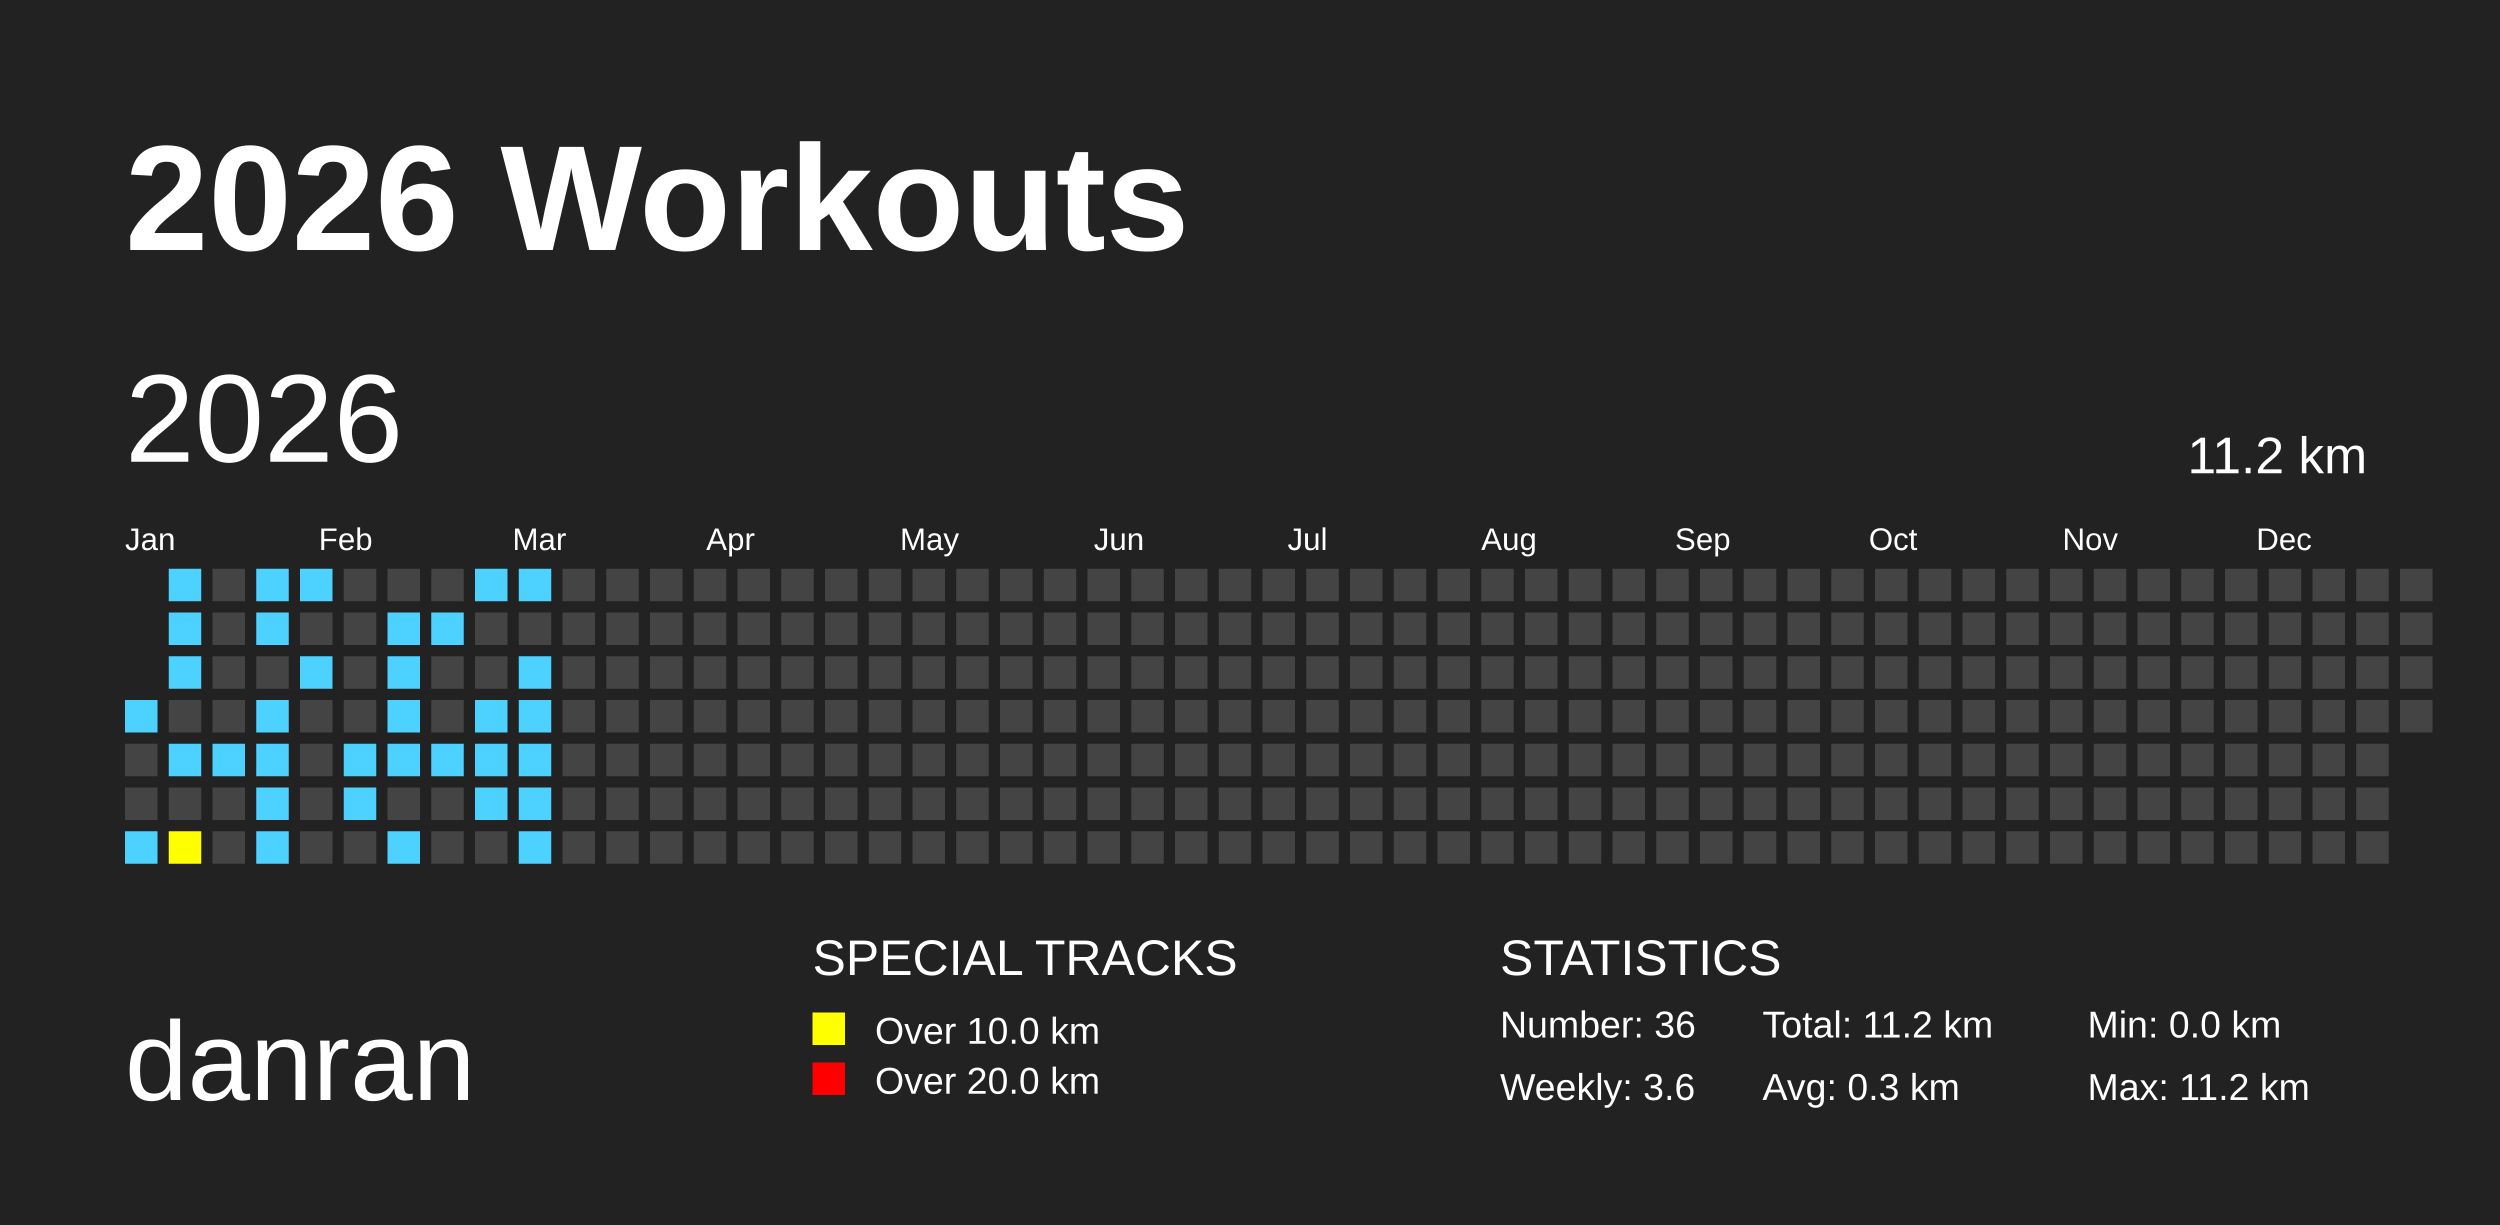
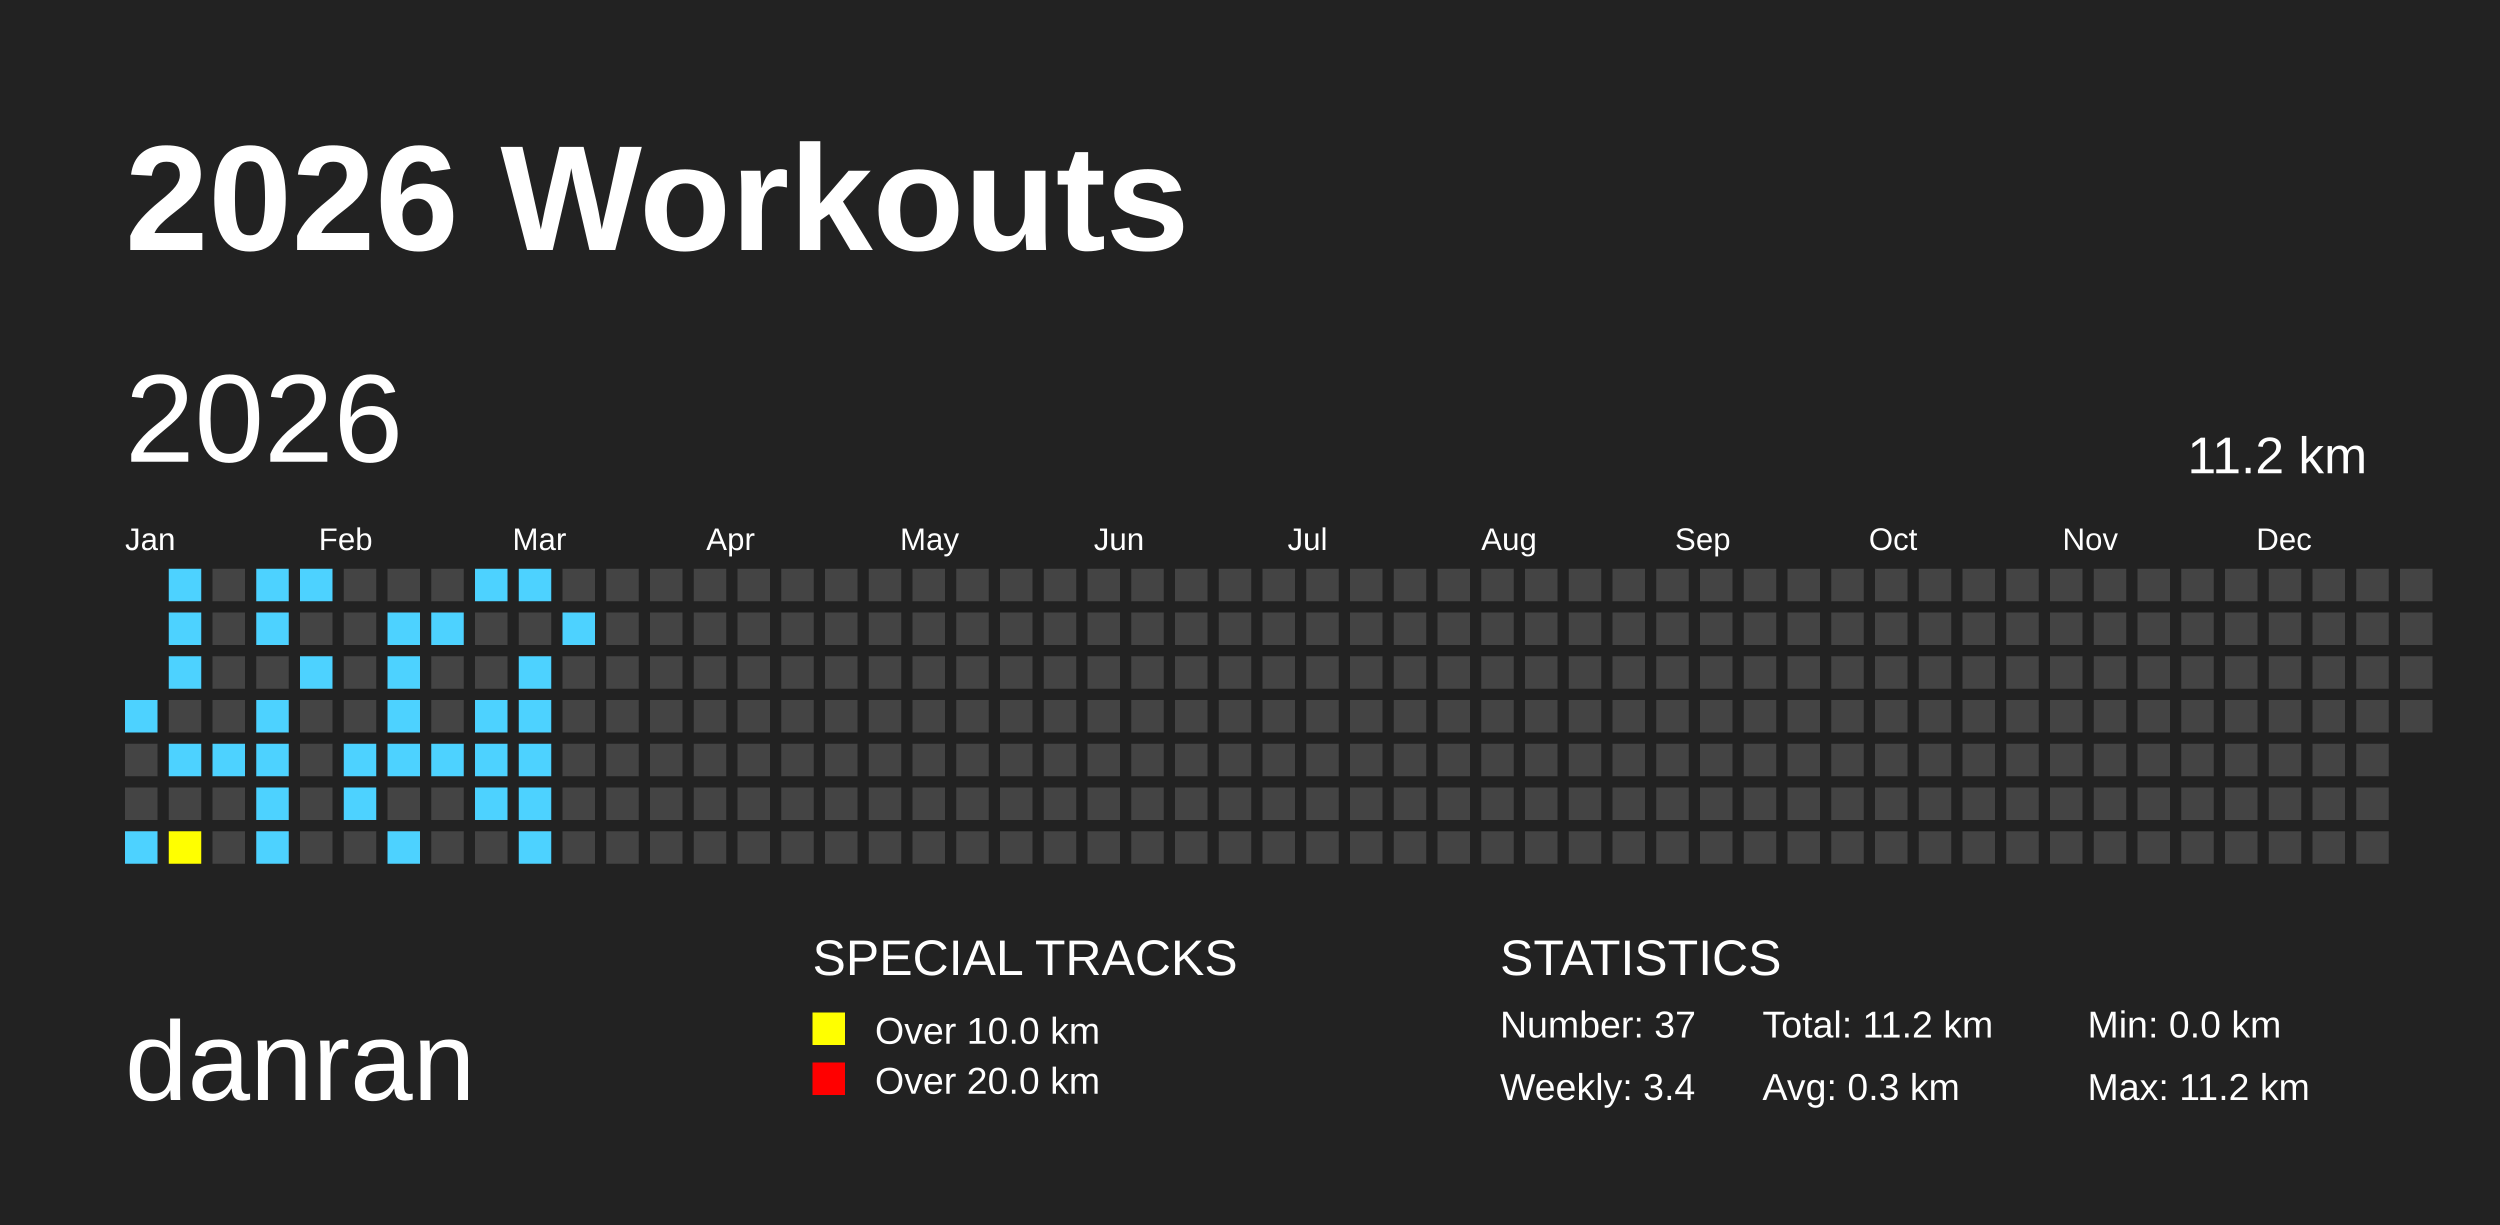
<svg xmlns="http://www.w3.org/2000/svg" baseProfile="full" height="98mm" version="1.1" viewBox="0,0,200,98" width="200mm">
  <defs />
  <rect fill="#222222" height="98" width="200" x="0" y="0" />
  <text fill="#FFFFFF" style="font-size:12px; font-family:Arial; font-weight:bold;" x="10" y="20">2026 Workouts</text>
  <text fill="#FFFFFF" style="font-size:9px; font-family:Arial" x="10" y="88">danran</text>
  <text fill="#FFFFFF" style="font-size:4px; font-family:Arial" x="65" y="78">SPECIAL TRACKS</text>
  <rect fill="yellow" height="2.6" width="2.6" x="65" y="81" />
  <text fill="#FFFFFF" style="font-size:3px; font-family:Arial" x="70" y="83.5">Over 10.0 km</text>
  <rect fill="red" height="2.6" width="2.6" x="65" y="85" />
  <text fill="#FFFFFF" style="font-size:3px; font-family:Arial" x="70" y="87.5">Over 20.0 km</text>
  <text fill="#FFFFFF" style="font-size:4px; font-family:Arial" x="120" y="78">STATISTICS</text>
-   <text fill="#FFFFFF" style="font-size:3px; font-family:Arial" x="120" y="83">Number: 36</text>
-   <text fill="#FFFFFF" style="font-size:3px; font-family:Arial" x="120" y="88">Weekly: 3.6</text>
+   <text fill="#FFFFFF" style="font-size:3px; font-family:Arial" x="120" y="83">Number: 37</text>
+   <text fill="#FFFFFF" style="font-size:3px; font-family:Arial" x="120" y="88">Weekly: 3.4</text>
  <text fill="#FFFFFF" style="font-size:3px; font-family:Arial" x="141" y="83">Total: 11.2 km</text>
  <text fill="#FFFFFF" style="font-size:3px; font-family:Arial" x="141" y="88">Avg: 0.3 km</text>
  <text fill="#FFFFFF" style="font-size:3px; font-family:Arial" x="167" y="83">Min: 0.0 km</text>
  <text fill="#FFFFFF" style="font-size:3px; font-family:Arial" x="167" y="88">Max: 11.2 km</text>
  <text dominant-baseline="hanging" fill="#FFFFFF" style="font-size:10.0px; font-family:Arial;" x="10" y="30">2026</text>
  <text dominant-baseline="hanging" fill="#FFFFFF" style="font-size:4.125px; font-family:Arial;" x="175" y="35">11.2 km</text>
  <text fill="#FFFFFF" style="font-size:2.5px; font-family:Arial" x="10.0" y="44">Jan</text>
  <text fill="#FFFFFF" style="font-size:2.5px; font-family:Arial" x="25.5" y="44">Feb</text>
  <text fill="#FFFFFF" style="font-size:2.5px; font-family:Arial" x="41.0" y="44">Mar</text>
  <text fill="#FFFFFF" style="font-size:2.5px; font-family:Arial" x="56.5" y="44">Apr</text>
  <text fill="#FFFFFF" style="font-size:2.5px; font-family:Arial" x="72.0" y="44">May</text>
  <text fill="#FFFFFF" style="font-size:2.5px; font-family:Arial" x="87.5" y="44">Jun</text>
  <text fill="#FFFFFF" style="font-size:2.5px; font-family:Arial" x="103.0" y="44">Jul</text>
  <text fill="#FFFFFF" style="font-size:2.5px; font-family:Arial" x="118.5" y="44">Aug</text>
  <text fill="#FFFFFF" style="font-size:2.5px; font-family:Arial" x="134.0" y="44">Sep</text>
  <text fill="#FFFFFF" style="font-size:2.5px; font-family:Arial" x="149.5" y="44">Oct</text>
  <text fill="#FFFFFF" style="font-size:2.5px; font-family:Arial" x="165.0" y="44">Nov</text>
  <text fill="#FFFFFF" style="font-size:2.5px; font-family:Arial" x="180.5" y="44">Dec</text>
  <rect fill="#4DD2FF" height="2.6" width="2.6" x="10.0" y="56.0" />
  <rect fill="#444444" height="2.6" width="2.6" x="10.0" y="59.5" />
  <rect fill="#444444" height="2.6" width="2.6" x="10.0" y="63.0" />
  <rect fill="#4DD2FF" height="2.6" width="2.6" x="10.0" y="66.5" />
  <rect fill="#4DD2FF" height="2.6" width="2.6" x="13.5" y="45.5" />
  <rect fill="#4DD2FF" height="2.6" width="2.6" x="13.5" y="49.0" />
  <rect fill="#4DD2FF" height="2.6" width="2.6" x="13.5" y="52.5" />
  <rect fill="#444444" height="2.6" width="2.6" x="13.5" y="56.0" />
  <rect fill="#4DD2FF" height="2.6" width="2.6" x="13.5" y="59.5" />
  <rect fill="#444444" height="2.6" width="2.6" x="13.5" y="63.0" />
  <rect fill="yellow" height="2.6" width="2.6" x="13.5" y="66.5" />
  <rect fill="#444444" height="2.6" width="2.6" x="17.0" y="45.5" />
  <rect fill="#444444" height="2.6" width="2.6" x="17.0" y="49.0" />
  <rect fill="#444444" height="2.6" width="2.6" x="17.0" y="52.5" />
  <rect fill="#444444" height="2.6" width="2.6" x="17.0" y="56.0" />
  <rect fill="#4DD2FF" height="2.6" width="2.6" x="17.0" y="59.5" />
  <rect fill="#444444" height="2.6" width="2.6" x="17.0" y="63.0" />
  <rect fill="#444444" height="2.6" width="2.6" x="17.0" y="66.5" />
  <rect fill="#4DD2FF" height="2.6" width="2.6" x="20.5" y="45.5" />
  <rect fill="#4DD2FF" height="2.6" width="2.6" x="20.5" y="49.0" />
  <rect fill="#444444" height="2.6" width="2.6" x="20.5" y="52.5" />
  <rect fill="#4DD2FF" height="2.6" width="2.6" x="20.5" y="56.0" />
  <rect fill="#4DD2FF" height="2.6" width="2.6" x="20.5" y="59.5" />
  <rect fill="#4DD2FF" height="2.6" width="2.6" x="20.5" y="63.0" />
  <rect fill="#4DD2FF" height="2.6" width="2.6" x="20.5" y="66.5" />
  <rect fill="#4DD2FF" height="2.6" width="2.6" x="24.0" y="45.5" />
  <rect fill="#444444" height="2.6" width="2.6" x="24.0" y="49.0" />
  <rect fill="#4DD2FF" height="2.6" width="2.6" x="24.0" y="52.5" />
  <rect fill="#444444" height="2.6" width="2.6" x="24.0" y="56.0" />
  <rect fill="#444444" height="2.6" width="2.6" x="24.0" y="59.5" />
  <rect fill="#444444" height="2.6" width="2.6" x="24.0" y="63.0" />
  <rect fill="#444444" height="2.6" width="2.6" x="24.0" y="66.5" />
  <rect fill="#444444" height="2.6" width="2.6" x="27.5" y="45.5" />
  <rect fill="#444444" height="2.6" width="2.6" x="27.5" y="49.0" />
  <rect fill="#444444" height="2.6" width="2.6" x="27.5" y="52.5" />
  <rect fill="#444444" height="2.6" width="2.6" x="27.5" y="56.0" />
  <rect fill="#4DD2FF" height="2.6" width="2.6" x="27.5" y="59.5" />
  <rect fill="#4DD2FF" height="2.6" width="2.6" x="27.5" y="63.0" />
  <rect fill="#444444" height="2.6" width="2.6" x="27.5" y="66.5" />
  <rect fill="#444444" height="2.6" width="2.6" x="31.0" y="45.5" />
  <rect fill="#4DD2FF" height="2.6" width="2.6" x="31.0" y="49.0" />
  <rect fill="#4DD2FF" height="2.6" width="2.6" x="31.0" y="52.5" />
  <rect fill="#4DD2FF" height="2.6" width="2.6" x="31.0" y="56.0" />
  <rect fill="#4DD2FF" height="2.6" width="2.6" x="31.0" y="59.5" />
  <rect fill="#444444" height="2.6" width="2.6" x="31.0" y="63.0" />
  <rect fill="#4DD2FF" height="2.6" width="2.6" x="31.0" y="66.5" />
  <rect fill="#444444" height="2.6" width="2.6" x="34.5" y="45.5" />
  <rect fill="#4DD2FF" height="2.6" width="2.6" x="34.5" y="49.0" />
  <rect fill="#444444" height="2.6" width="2.6" x="34.5" y="52.5" />
  <rect fill="#444444" height="2.6" width="2.6" x="34.5" y="56.0" />
  <rect fill="#4DD2FF" height="2.6" width="2.6" x="34.5" y="59.5" />
  <rect fill="#444444" height="2.6" width="2.6" x="34.5" y="63.0" />
  <rect fill="#444444" height="2.6" width="2.6" x="34.5" y="66.5" />
  <rect fill="#4DD2FF" height="2.6" width="2.6" x="38.0" y="45.5" />
  <rect fill="#444444" height="2.6" width="2.6" x="38.0" y="49.0" />
  <rect fill="#444444" height="2.6" width="2.6" x="38.0" y="52.5" />
  <rect fill="#4DD2FF" height="2.6" width="2.6" x="38.0" y="56.0" />
  <rect fill="#4DD2FF" height="2.6" width="2.6" x="38.0" y="59.5" />
  <rect fill="#4DD2FF" height="2.6" width="2.6" x="38.0" y="63.0" />
  <rect fill="#444444" height="2.6" width="2.6" x="38.0" y="66.5" />
  <rect fill="#4DD2FF" height="2.6" width="2.6" x="41.5" y="45.5" />
  <rect fill="#444444" height="2.6" width="2.6" x="41.5" y="49.0" />
  <rect fill="#4DD2FF" height="2.6" width="2.6" x="41.5" y="52.5" />
  <rect fill="#4DD2FF" height="2.6" width="2.6" x="41.5" y="56.0" />
  <rect fill="#4DD2FF" height="2.6" width="2.6" x="41.5" y="59.5" />
  <rect fill="#4DD2FF" height="2.6" width="2.6" x="41.5" y="63.0" />
  <rect fill="#4DD2FF" height="2.6" width="2.6" x="41.5" y="66.5" />
  <rect fill="#444444" height="2.6" width="2.6" x="45.0" y="45.5" />
-   <rect fill="#444444" height="2.6" width="2.6" x="45.0" y="49.0" />
+   <rect fill="#4DD2FF" height="2.6" width="2.6" x="45.0" y="49.0" />
  <rect fill="#444444" height="2.6" width="2.6" x="45.0" y="52.5" />
  <rect fill="#444444" height="2.6" width="2.6" x="45.0" y="56.0" />
  <rect fill="#444444" height="2.6" width="2.6" x="45.0" y="59.5" />
  <rect fill="#444444" height="2.6" width="2.6" x="45.0" y="63.0" />
  <rect fill="#444444" height="2.6" width="2.6" x="45.0" y="66.5" />
  <rect fill="#444444" height="2.6" width="2.6" x="48.5" y="45.5" />
  <rect fill="#444444" height="2.6" width="2.6" x="48.5" y="49.0" />
  <rect fill="#444444" height="2.6" width="2.6" x="48.5" y="52.5" />
  <rect fill="#444444" height="2.6" width="2.6" x="48.5" y="56.0" />
  <rect fill="#444444" height="2.6" width="2.6" x="48.5" y="59.5" />
  <rect fill="#444444" height="2.6" width="2.6" x="48.5" y="63.0" />
  <rect fill="#444444" height="2.6" width="2.6" x="48.5" y="66.5" />
  <rect fill="#444444" height="2.6" width="2.6" x="52.0" y="45.5" />
  <rect fill="#444444" height="2.6" width="2.6" x="52.0" y="49.0" />
  <rect fill="#444444" height="2.6" width="2.6" x="52.0" y="52.5" />
  <rect fill="#444444" height="2.6" width="2.6" x="52.0" y="56.0" />
  <rect fill="#444444" height="2.6" width="2.6" x="52.0" y="59.5" />
  <rect fill="#444444" height="2.6" width="2.6" x="52.0" y="63.0" />
  <rect fill="#444444" height="2.6" width="2.6" x="52.0" y="66.5" />
  <rect fill="#444444" height="2.6" width="2.6" x="55.5" y="45.5" />
  <rect fill="#444444" height="2.6" width="2.6" x="55.5" y="49.0" />
  <rect fill="#444444" height="2.6" width="2.6" x="55.5" y="52.5" />
  <rect fill="#444444" height="2.6" width="2.6" x="55.5" y="56.0" />
  <rect fill="#444444" height="2.6" width="2.6" x="55.5" y="59.5" />
  <rect fill="#444444" height="2.6" width="2.6" x="55.5" y="63.0" />
  <rect fill="#444444" height="2.6" width="2.6" x="55.5" y="66.5" />
  <rect fill="#444444" height="2.6" width="2.6" x="59.0" y="45.5" />
  <rect fill="#444444" height="2.6" width="2.6" x="59.0" y="49.0" />
  <rect fill="#444444" height="2.6" width="2.6" x="59.0" y="52.5" />
  <rect fill="#444444" height="2.6" width="2.6" x="59.0" y="56.0" />
  <rect fill="#444444" height="2.6" width="2.6" x="59.0" y="59.5" />
  <rect fill="#444444" height="2.6" width="2.6" x="59.0" y="63.0" />
  <rect fill="#444444" height="2.6" width="2.6" x="59.0" y="66.5" />
  <rect fill="#444444" height="2.6" width="2.6" x="62.5" y="45.5" />
  <rect fill="#444444" height="2.6" width="2.6" x="62.5" y="49.0" />
  <rect fill="#444444" height="2.6" width="2.6" x="62.5" y="52.5" />
  <rect fill="#444444" height="2.6" width="2.6" x="62.5" y="56.0" />
  <rect fill="#444444" height="2.6" width="2.6" x="62.5" y="59.5" />
  <rect fill="#444444" height="2.6" width="2.6" x="62.5" y="63.0" />
  <rect fill="#444444" height="2.6" width="2.6" x="62.5" y="66.5" />
  <rect fill="#444444" height="2.6" width="2.6" x="66.0" y="45.5" />
  <rect fill="#444444" height="2.6" width="2.6" x="66.0" y="49.0" />
  <rect fill="#444444" height="2.6" width="2.6" x="66.0" y="52.5" />
  <rect fill="#444444" height="2.6" width="2.6" x="66.0" y="56.0" />
  <rect fill="#444444" height="2.6" width="2.6" x="66.0" y="59.5" />
  <rect fill="#444444" height="2.6" width="2.6" x="66.0" y="63.0" />
  <rect fill="#444444" height="2.6" width="2.6" x="66.0" y="66.5" />
  <rect fill="#444444" height="2.6" width="2.6" x="69.5" y="45.5" />
  <rect fill="#444444" height="2.6" width="2.6" x="69.5" y="49.0" />
  <rect fill="#444444" height="2.6" width="2.6" x="69.5" y="52.5" />
  <rect fill="#444444" height="2.6" width="2.6" x="69.5" y="56.0" />
  <rect fill="#444444" height="2.6" width="2.6" x="69.5" y="59.5" />
  <rect fill="#444444" height="2.6" width="2.6" x="69.5" y="63.0" />
  <rect fill="#444444" height="2.6" width="2.6" x="69.5" y="66.5" />
  <rect fill="#444444" height="2.6" width="2.6" x="73.0" y="45.5" />
  <rect fill="#444444" height="2.6" width="2.6" x="73.0" y="49.0" />
  <rect fill="#444444" height="2.6" width="2.6" x="73.0" y="52.5" />
  <rect fill="#444444" height="2.6" width="2.6" x="73.0" y="56.0" />
  <rect fill="#444444" height="2.6" width="2.6" x="73.0" y="59.5" />
  <rect fill="#444444" height="2.6" width="2.6" x="73.0" y="63.0" />
  <rect fill="#444444" height="2.6" width="2.6" x="73.0" y="66.5" />
  <rect fill="#444444" height="2.6" width="2.6" x="76.5" y="45.5" />
  <rect fill="#444444" height="2.6" width="2.6" x="76.5" y="49.0" />
  <rect fill="#444444" height="2.6" width="2.6" x="76.5" y="52.5" />
  <rect fill="#444444" height="2.6" width="2.6" x="76.5" y="56.0" />
  <rect fill="#444444" height="2.6" width="2.6" x="76.5" y="59.5" />
  <rect fill="#444444" height="2.6" width="2.6" x="76.5" y="63.0" />
  <rect fill="#444444" height="2.6" width="2.6" x="76.5" y="66.5" />
  <rect fill="#444444" height="2.6" width="2.6" x="80.0" y="45.5" />
  <rect fill="#444444" height="2.6" width="2.6" x="80.0" y="49.0" />
  <rect fill="#444444" height="2.6" width="2.6" x="80.0" y="52.5" />
  <rect fill="#444444" height="2.6" width="2.6" x="80.0" y="56.0" />
  <rect fill="#444444" height="2.6" width="2.6" x="80.0" y="59.5" />
  <rect fill="#444444" height="2.6" width="2.6" x="80.0" y="63.0" />
  <rect fill="#444444" height="2.6" width="2.6" x="80.0" y="66.5" />
  <rect fill="#444444" height="2.6" width="2.6" x="83.5" y="45.5" />
  <rect fill="#444444" height="2.6" width="2.6" x="83.5" y="49.0" />
  <rect fill="#444444" height="2.6" width="2.6" x="83.5" y="52.5" />
  <rect fill="#444444" height="2.6" width="2.6" x="83.5" y="56.0" />
  <rect fill="#444444" height="2.6" width="2.6" x="83.5" y="59.5" />
  <rect fill="#444444" height="2.6" width="2.6" x="83.5" y="63.0" />
  <rect fill="#444444" height="2.6" width="2.6" x="83.5" y="66.5" />
  <rect fill="#444444" height="2.6" width="2.6" x="87.0" y="45.5" />
  <rect fill="#444444" height="2.6" width="2.6" x="87.0" y="49.0" />
  <rect fill="#444444" height="2.6" width="2.6" x="87.0" y="52.5" />
  <rect fill="#444444" height="2.6" width="2.6" x="87.0" y="56.0" />
  <rect fill="#444444" height="2.6" width="2.6" x="87.0" y="59.5" />
  <rect fill="#444444" height="2.6" width="2.6" x="87.0" y="63.0" />
  <rect fill="#444444" height="2.6" width="2.6" x="87.0" y="66.5" />
  <rect fill="#444444" height="2.6" width="2.6" x="90.5" y="45.5" />
  <rect fill="#444444" height="2.6" width="2.6" x="90.5" y="49.0" />
  <rect fill="#444444" height="2.6" width="2.6" x="90.5" y="52.5" />
  <rect fill="#444444" height="2.6" width="2.6" x="90.5" y="56.0" />
  <rect fill="#444444" height="2.6" width="2.6" x="90.5" y="59.5" />
  <rect fill="#444444" height="2.6" width="2.6" x="90.5" y="63.0" />
  <rect fill="#444444" height="2.6" width="2.6" x="90.5" y="66.5" />
  <rect fill="#444444" height="2.6" width="2.6" x="94.0" y="45.5" />
  <rect fill="#444444" height="2.6" width="2.6" x="94.0" y="49.0" />
  <rect fill="#444444" height="2.6" width="2.6" x="94.0" y="52.5" />
  <rect fill="#444444" height="2.6" width="2.6" x="94.0" y="56.0" />
  <rect fill="#444444" height="2.6" width="2.6" x="94.0" y="59.5" />
  <rect fill="#444444" height="2.6" width="2.6" x="94.0" y="63.0" />
  <rect fill="#444444" height="2.6" width="2.6" x="94.0" y="66.5" />
  <rect fill="#444444" height="2.6" width="2.6" x="97.5" y="45.5" />
  <rect fill="#444444" height="2.6" width="2.6" x="97.5" y="49.0" />
  <rect fill="#444444" height="2.6" width="2.6" x="97.5" y="52.5" />
  <rect fill="#444444" height="2.6" width="2.6" x="97.5" y="56.0" />
  <rect fill="#444444" height="2.6" width="2.6" x="97.5" y="59.5" />
  <rect fill="#444444" height="2.6" width="2.6" x="97.5" y="63.0" />
  <rect fill="#444444" height="2.6" width="2.6" x="97.5" y="66.5" />
  <rect fill="#444444" height="2.6" width="2.6" x="101.0" y="45.5" />
  <rect fill="#444444" height="2.6" width="2.6" x="101.0" y="49.0" />
  <rect fill="#444444" height="2.6" width="2.6" x="101.0" y="52.5" />
  <rect fill="#444444" height="2.6" width="2.6" x="101.0" y="56.0" />
  <rect fill="#444444" height="2.6" width="2.6" x="101.0" y="59.5" />
  <rect fill="#444444" height="2.6" width="2.6" x="101.0" y="63.0" />
  <rect fill="#444444" height="2.6" width="2.6" x="101.0" y="66.5" />
  <rect fill="#444444" height="2.6" width="2.6" x="104.5" y="45.5" />
  <rect fill="#444444" height="2.6" width="2.6" x="104.5" y="49.0" />
  <rect fill="#444444" height="2.6" width="2.6" x="104.5" y="52.5" />
  <rect fill="#444444" height="2.6" width="2.6" x="104.5" y="56.0" />
  <rect fill="#444444" height="2.6" width="2.6" x="104.5" y="59.5" />
  <rect fill="#444444" height="2.6" width="2.6" x="104.5" y="63.0" />
  <rect fill="#444444" height="2.6" width="2.6" x="104.5" y="66.5" />
  <rect fill="#444444" height="2.6" width="2.6" x="108.0" y="45.5" />
  <rect fill="#444444" height="2.6" width="2.6" x="108.0" y="49.0" />
  <rect fill="#444444" height="2.6" width="2.6" x="108.0" y="52.5" />
  <rect fill="#444444" height="2.6" width="2.6" x="108.0" y="56.0" />
  <rect fill="#444444" height="2.6" width="2.6" x="108.0" y="59.5" />
  <rect fill="#444444" height="2.6" width="2.6" x="108.0" y="63.0" />
  <rect fill="#444444" height="2.6" width="2.6" x="108.0" y="66.5" />
  <rect fill="#444444" height="2.6" width="2.6" x="111.5" y="45.5" />
  <rect fill="#444444" height="2.6" width="2.6" x="111.5" y="49.0" />
  <rect fill="#444444" height="2.6" width="2.6" x="111.5" y="52.5" />
  <rect fill="#444444" height="2.6" width="2.6" x="111.5" y="56.0" />
  <rect fill="#444444" height="2.6" width="2.6" x="111.5" y="59.5" />
  <rect fill="#444444" height="2.6" width="2.6" x="111.5" y="63.0" />
  <rect fill="#444444" height="2.6" width="2.6" x="111.5" y="66.5" />
  <rect fill="#444444" height="2.6" width="2.6" x="115.0" y="45.5" />
  <rect fill="#444444" height="2.6" width="2.6" x="115.0" y="49.0" />
  <rect fill="#444444" height="2.6" width="2.6" x="115.0" y="52.5" />
  <rect fill="#444444" height="2.6" width="2.6" x="115.0" y="56.0" />
  <rect fill="#444444" height="2.6" width="2.6" x="115.0" y="59.5" />
  <rect fill="#444444" height="2.6" width="2.6" x="115.0" y="63.0" />
  <rect fill="#444444" height="2.6" width="2.6" x="115.0" y="66.5" />
  <rect fill="#444444" height="2.6" width="2.6" x="118.5" y="45.5" />
  <rect fill="#444444" height="2.6" width="2.6" x="118.5" y="49.0" />
  <rect fill="#444444" height="2.6" width="2.6" x="118.5" y="52.5" />
  <rect fill="#444444" height="2.6" width="2.6" x="118.5" y="56.0" />
  <rect fill="#444444" height="2.6" width="2.6" x="118.5" y="59.5" />
  <rect fill="#444444" height="2.6" width="2.6" x="118.5" y="63.0" />
  <rect fill="#444444" height="2.6" width="2.6" x="118.5" y="66.5" />
  <rect fill="#444444" height="2.6" width="2.6" x="122.0" y="45.5" />
  <rect fill="#444444" height="2.6" width="2.6" x="122.0" y="49.0" />
  <rect fill="#444444" height="2.6" width="2.6" x="122.0" y="52.5" />
  <rect fill="#444444" height="2.6" width="2.6" x="122.0" y="56.0" />
  <rect fill="#444444" height="2.6" width="2.6" x="122.0" y="59.5" />
  <rect fill="#444444" height="2.6" width="2.6" x="122.0" y="63.0" />
  <rect fill="#444444" height="2.6" width="2.6" x="122.0" y="66.5" />
  <rect fill="#444444" height="2.6" width="2.6" x="125.5" y="45.5" />
  <rect fill="#444444" height="2.6" width="2.6" x="125.5" y="49.0" />
  <rect fill="#444444" height="2.6" width="2.6" x="125.5" y="52.5" />
  <rect fill="#444444" height="2.6" width="2.6" x="125.5" y="56.0" />
  <rect fill="#444444" height="2.6" width="2.6" x="125.5" y="59.5" />
  <rect fill="#444444" height="2.6" width="2.6" x="125.5" y="63.0" />
  <rect fill="#444444" height="2.6" width="2.6" x="125.5" y="66.5" />
  <rect fill="#444444" height="2.6" width="2.6" x="129.0" y="45.5" />
  <rect fill="#444444" height="2.6" width="2.6" x="129.0" y="49.0" />
  <rect fill="#444444" height="2.6" width="2.6" x="129.0" y="52.5" />
  <rect fill="#444444" height="2.6" width="2.6" x="129.0" y="56.0" />
  <rect fill="#444444" height="2.6" width="2.6" x="129.0" y="59.5" />
  <rect fill="#444444" height="2.6" width="2.6" x="129.0" y="63.0" />
  <rect fill="#444444" height="2.6" width="2.6" x="129.0" y="66.5" />
  <rect fill="#444444" height="2.6" width="2.6" x="132.5" y="45.5" />
  <rect fill="#444444" height="2.6" width="2.6" x="132.5" y="49.0" />
  <rect fill="#444444" height="2.6" width="2.6" x="132.5" y="52.5" />
  <rect fill="#444444" height="2.6" width="2.6" x="132.5" y="56.0" />
  <rect fill="#444444" height="2.6" width="2.6" x="132.5" y="59.5" />
  <rect fill="#444444" height="2.6" width="2.6" x="132.5" y="63.0" />
  <rect fill="#444444" height="2.6" width="2.6" x="132.5" y="66.5" />
  <rect fill="#444444" height="2.6" width="2.6" x="136.0" y="45.5" />
  <rect fill="#444444" height="2.6" width="2.6" x="136.0" y="49.0" />
  <rect fill="#444444" height="2.6" width="2.6" x="136.0" y="52.5" />
  <rect fill="#444444" height="2.6" width="2.6" x="136.0" y="56.0" />
  <rect fill="#444444" height="2.6" width="2.6" x="136.0" y="59.5" />
  <rect fill="#444444" height="2.6" width="2.6" x="136.0" y="63.0" />
  <rect fill="#444444" height="2.6" width="2.6" x="136.0" y="66.5" />
  <rect fill="#444444" height="2.6" width="2.6" x="139.5" y="45.5" />
  <rect fill="#444444" height="2.6" width="2.6" x="139.5" y="49.0" />
  <rect fill="#444444" height="2.6" width="2.6" x="139.5" y="52.5" />
  <rect fill="#444444" height="2.6" width="2.6" x="139.5" y="56.0" />
  <rect fill="#444444" height="2.6" width="2.6" x="139.5" y="59.5" />
  <rect fill="#444444" height="2.6" width="2.6" x="139.5" y="63.0" />
  <rect fill="#444444" height="2.6" width="2.6" x="139.5" y="66.5" />
  <rect fill="#444444" height="2.6" width="2.6" x="143.0" y="45.5" />
  <rect fill="#444444" height="2.6" width="2.6" x="143.0" y="49.0" />
  <rect fill="#444444" height="2.6" width="2.6" x="143.0" y="52.5" />
  <rect fill="#444444" height="2.6" width="2.6" x="143.0" y="56.0" />
  <rect fill="#444444" height="2.6" width="2.6" x="143.0" y="59.5" />
  <rect fill="#444444" height="2.6" width="2.6" x="143.0" y="63.0" />
  <rect fill="#444444" height="2.6" width="2.6" x="143.0" y="66.5" />
  <rect fill="#444444" height="2.6" width="2.6" x="146.5" y="45.5" />
  <rect fill="#444444" height="2.6" width="2.6" x="146.5" y="49.0" />
  <rect fill="#444444" height="2.6" width="2.6" x="146.5" y="52.5" />
  <rect fill="#444444" height="2.6" width="2.6" x="146.5" y="56.0" />
  <rect fill="#444444" height="2.6" width="2.6" x="146.5" y="59.5" />
  <rect fill="#444444" height="2.6" width="2.6" x="146.5" y="63.0" />
  <rect fill="#444444" height="2.6" width="2.6" x="146.5" y="66.5" />
  <rect fill="#444444" height="2.6" width="2.6" x="150.0" y="45.5" />
  <rect fill="#444444" height="2.6" width="2.6" x="150.0" y="49.0" />
  <rect fill="#444444" height="2.6" width="2.6" x="150.0" y="52.5" />
  <rect fill="#444444" height="2.6" width="2.6" x="150.0" y="56.0" />
  <rect fill="#444444" height="2.6" width="2.6" x="150.0" y="59.5" />
  <rect fill="#444444" height="2.6" width="2.6" x="150.0" y="63.0" />
  <rect fill="#444444" height="2.6" width="2.6" x="150.0" y="66.5" />
  <rect fill="#444444" height="2.6" width="2.6" x="153.5" y="45.5" />
  <rect fill="#444444" height="2.6" width="2.6" x="153.5" y="49.0" />
  <rect fill="#444444" height="2.6" width="2.6" x="153.5" y="52.5" />
  <rect fill="#444444" height="2.6" width="2.6" x="153.5" y="56.0" />
  <rect fill="#444444" height="2.6" width="2.6" x="153.5" y="59.5" />
  <rect fill="#444444" height="2.6" width="2.6" x="153.5" y="63.0" />
  <rect fill="#444444" height="2.6" width="2.6" x="153.5" y="66.5" />
  <rect fill="#444444" height="2.6" width="2.6" x="157.0" y="45.5" />
  <rect fill="#444444" height="2.6" width="2.6" x="157.0" y="49.0" />
  <rect fill="#444444" height="2.6" width="2.6" x="157.0" y="52.5" />
  <rect fill="#444444" height="2.6" width="2.6" x="157.0" y="56.0" />
  <rect fill="#444444" height="2.6" width="2.6" x="157.0" y="59.5" />
  <rect fill="#444444" height="2.6" width="2.6" x="157.0" y="63.0" />
  <rect fill="#444444" height="2.6" width="2.6" x="157.0" y="66.5" />
  <rect fill="#444444" height="2.6" width="2.6" x="160.5" y="45.5" />
  <rect fill="#444444" height="2.6" width="2.6" x="160.5" y="49.0" />
  <rect fill="#444444" height="2.6" width="2.6" x="160.5" y="52.5" />
  <rect fill="#444444" height="2.6" width="2.6" x="160.5" y="56.0" />
  <rect fill="#444444" height="2.6" width="2.6" x="160.5" y="59.5" />
  <rect fill="#444444" height="2.6" width="2.6" x="160.5" y="63.0" />
  <rect fill="#444444" height="2.6" width="2.6" x="160.5" y="66.5" />
  <rect fill="#444444" height="2.6" width="2.6" x="164.0" y="45.5" />
  <rect fill="#444444" height="2.6" width="2.6" x="164.0" y="49.0" />
  <rect fill="#444444" height="2.6" width="2.6" x="164.0" y="52.5" />
  <rect fill="#444444" height="2.6" width="2.6" x="164.0" y="56.0" />
  <rect fill="#444444" height="2.6" width="2.6" x="164.0" y="59.5" />
  <rect fill="#444444" height="2.6" width="2.6" x="164.0" y="63.0" />
  <rect fill="#444444" height="2.6" width="2.6" x="164.0" y="66.5" />
  <rect fill="#444444" height="2.6" width="2.6" x="167.5" y="45.5" />
  <rect fill="#444444" height="2.6" width="2.6" x="167.5" y="49.0" />
  <rect fill="#444444" height="2.6" width="2.6" x="167.5" y="52.5" />
  <rect fill="#444444" height="2.6" width="2.6" x="167.5" y="56.0" />
  <rect fill="#444444" height="2.6" width="2.6" x="167.5" y="59.5" />
  <rect fill="#444444" height="2.6" width="2.6" x="167.5" y="63.0" />
  <rect fill="#444444" height="2.6" width="2.6" x="167.5" y="66.5" />
  <rect fill="#444444" height="2.6" width="2.6" x="171.0" y="45.5" />
  <rect fill="#444444" height="2.6" width="2.6" x="171.0" y="49.0" />
  <rect fill="#444444" height="2.6" width="2.6" x="171.0" y="52.5" />
  <rect fill="#444444" height="2.6" width="2.6" x="171.0" y="56.0" />
  <rect fill="#444444" height="2.6" width="2.6" x="171.0" y="59.5" />
  <rect fill="#444444" height="2.6" width="2.6" x="171.0" y="63.0" />
  <rect fill="#444444" height="2.6" width="2.6" x="171.0" y="66.5" />
  <rect fill="#444444" height="2.6" width="2.6" x="174.5" y="45.5" />
  <rect fill="#444444" height="2.6" width="2.6" x="174.5" y="49.0" />
  <rect fill="#444444" height="2.6" width="2.6" x="174.5" y="52.5" />
  <rect fill="#444444" height="2.6" width="2.6" x="174.5" y="56.0" />
  <rect fill="#444444" height="2.6" width="2.6" x="174.5" y="59.5" />
  <rect fill="#444444" height="2.6" width="2.6" x="174.5" y="63.0" />
  <rect fill="#444444" height="2.6" width="2.6" x="174.5" y="66.5" />
  <rect fill="#444444" height="2.6" width="2.6" x="178.0" y="45.5" />
  <rect fill="#444444" height="2.6" width="2.6" x="178.0" y="49.0" />
  <rect fill="#444444" height="2.6" width="2.6" x="178.0" y="52.5" />
  <rect fill="#444444" height="2.6" width="2.6" x="178.0" y="56.0" />
  <rect fill="#444444" height="2.6" width="2.6" x="178.0" y="59.5" />
  <rect fill="#444444" height="2.6" width="2.6" x="178.0" y="63.0" />
  <rect fill="#444444" height="2.6" width="2.6" x="178.0" y="66.5" />
  <rect fill="#444444" height="2.6" width="2.6" x="181.5" y="45.5" />
  <rect fill="#444444" height="2.6" width="2.6" x="181.5" y="49.0" />
  <rect fill="#444444" height="2.6" width="2.6" x="181.5" y="52.5" />
  <rect fill="#444444" height="2.6" width="2.6" x="181.5" y="56.0" />
  <rect fill="#444444" height="2.6" width="2.6" x="181.5" y="59.5" />
  <rect fill="#444444" height="2.6" width="2.6" x="181.5" y="63.0" />
  <rect fill="#444444" height="2.6" width="2.6" x="181.5" y="66.5" />
  <rect fill="#444444" height="2.6" width="2.6" x="185.0" y="45.5" />
  <rect fill="#444444" height="2.6" width="2.6" x="185.0" y="49.0" />
  <rect fill="#444444" height="2.6" width="2.6" x="185.0" y="52.5" />
  <rect fill="#444444" height="2.6" width="2.6" x="185.0" y="56.0" />
  <rect fill="#444444" height="2.6" width="2.6" x="185.0" y="59.5" />
  <rect fill="#444444" height="2.6" width="2.6" x="185.0" y="63.0" />
  <rect fill="#444444" height="2.6" width="2.6" x="185.0" y="66.5" />
  <rect fill="#444444" height="2.6" width="2.6" x="188.5" y="45.5" />
  <rect fill="#444444" height="2.6" width="2.6" x="188.5" y="49.0" />
  <rect fill="#444444" height="2.6" width="2.6" x="188.5" y="52.5" />
  <rect fill="#444444" height="2.6" width="2.6" x="188.5" y="56.0" />
  <rect fill="#444444" height="2.6" width="2.6" x="188.5" y="59.5" />
  <rect fill="#444444" height="2.6" width="2.6" x="188.5" y="63.0" />
  <rect fill="#444444" height="2.6" width="2.6" x="188.5" y="66.5" />
  <rect fill="#444444" height="2.6" width="2.6" x="192.0" y="45.5" />
  <rect fill="#444444" height="2.6" width="2.6" x="192.0" y="49.0" />
  <rect fill="#444444" height="2.6" width="2.6" x="192.0" y="52.5" />
  <rect fill="#444444" height="2.6" width="2.6" x="192.0" y="56.0" />
</svg>
